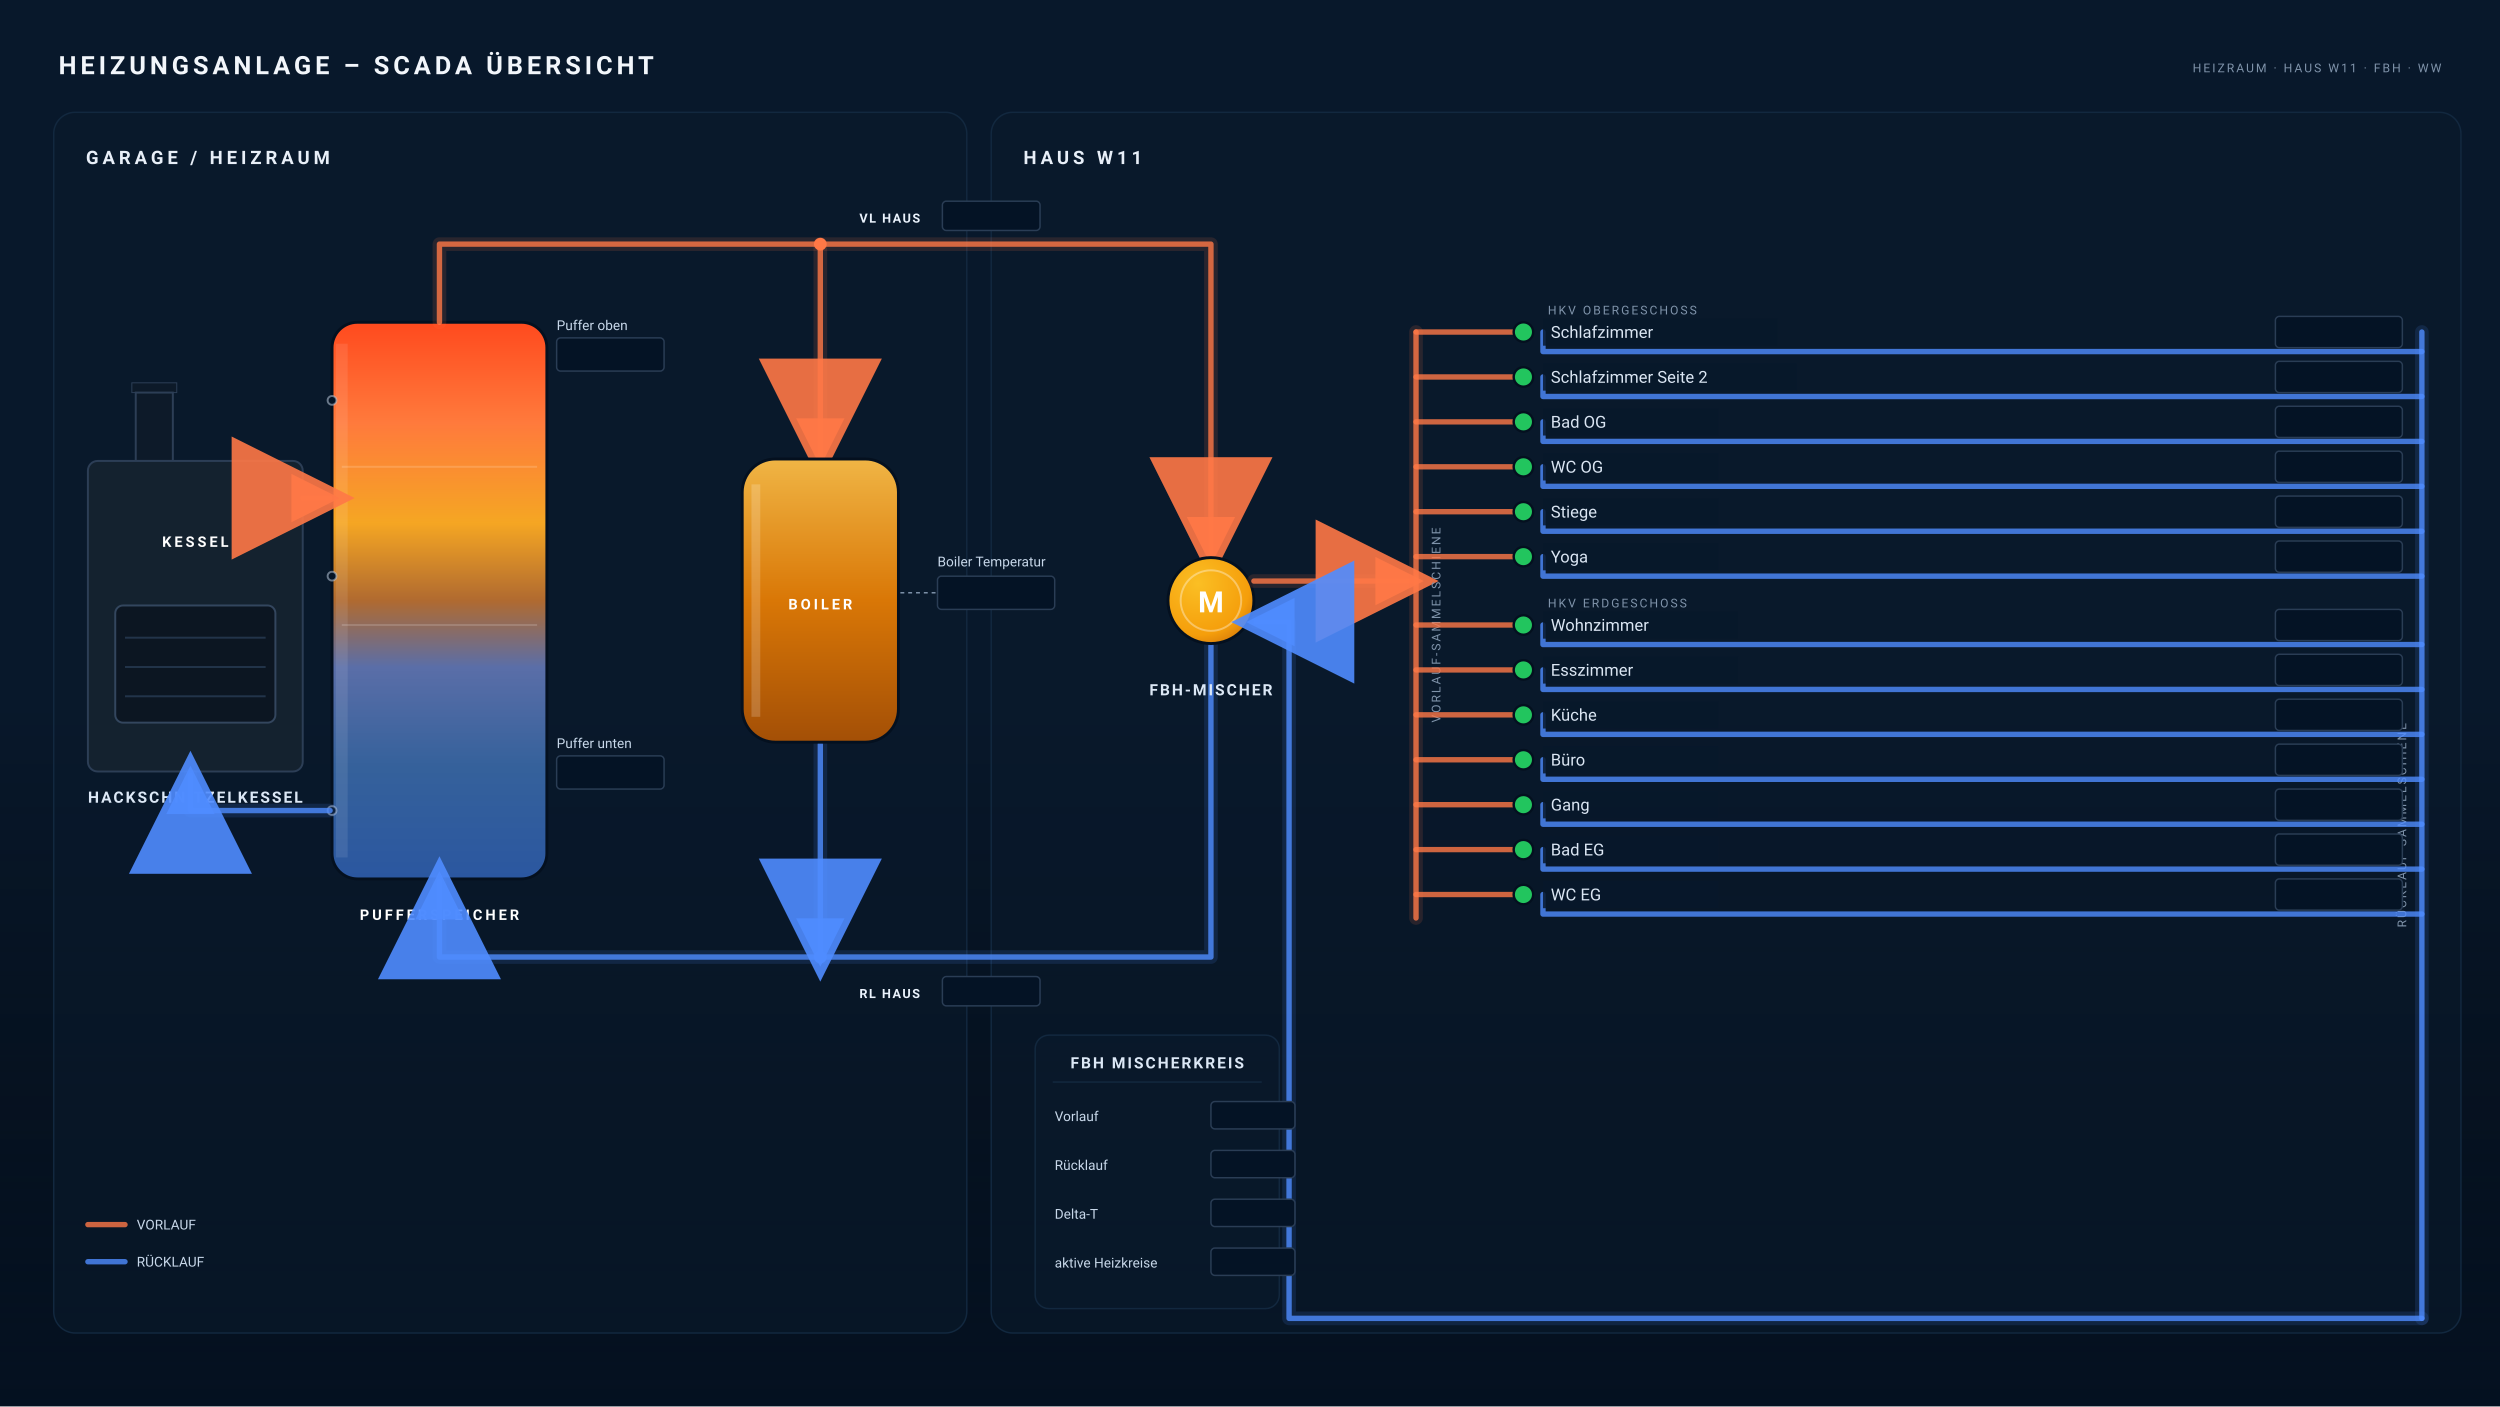
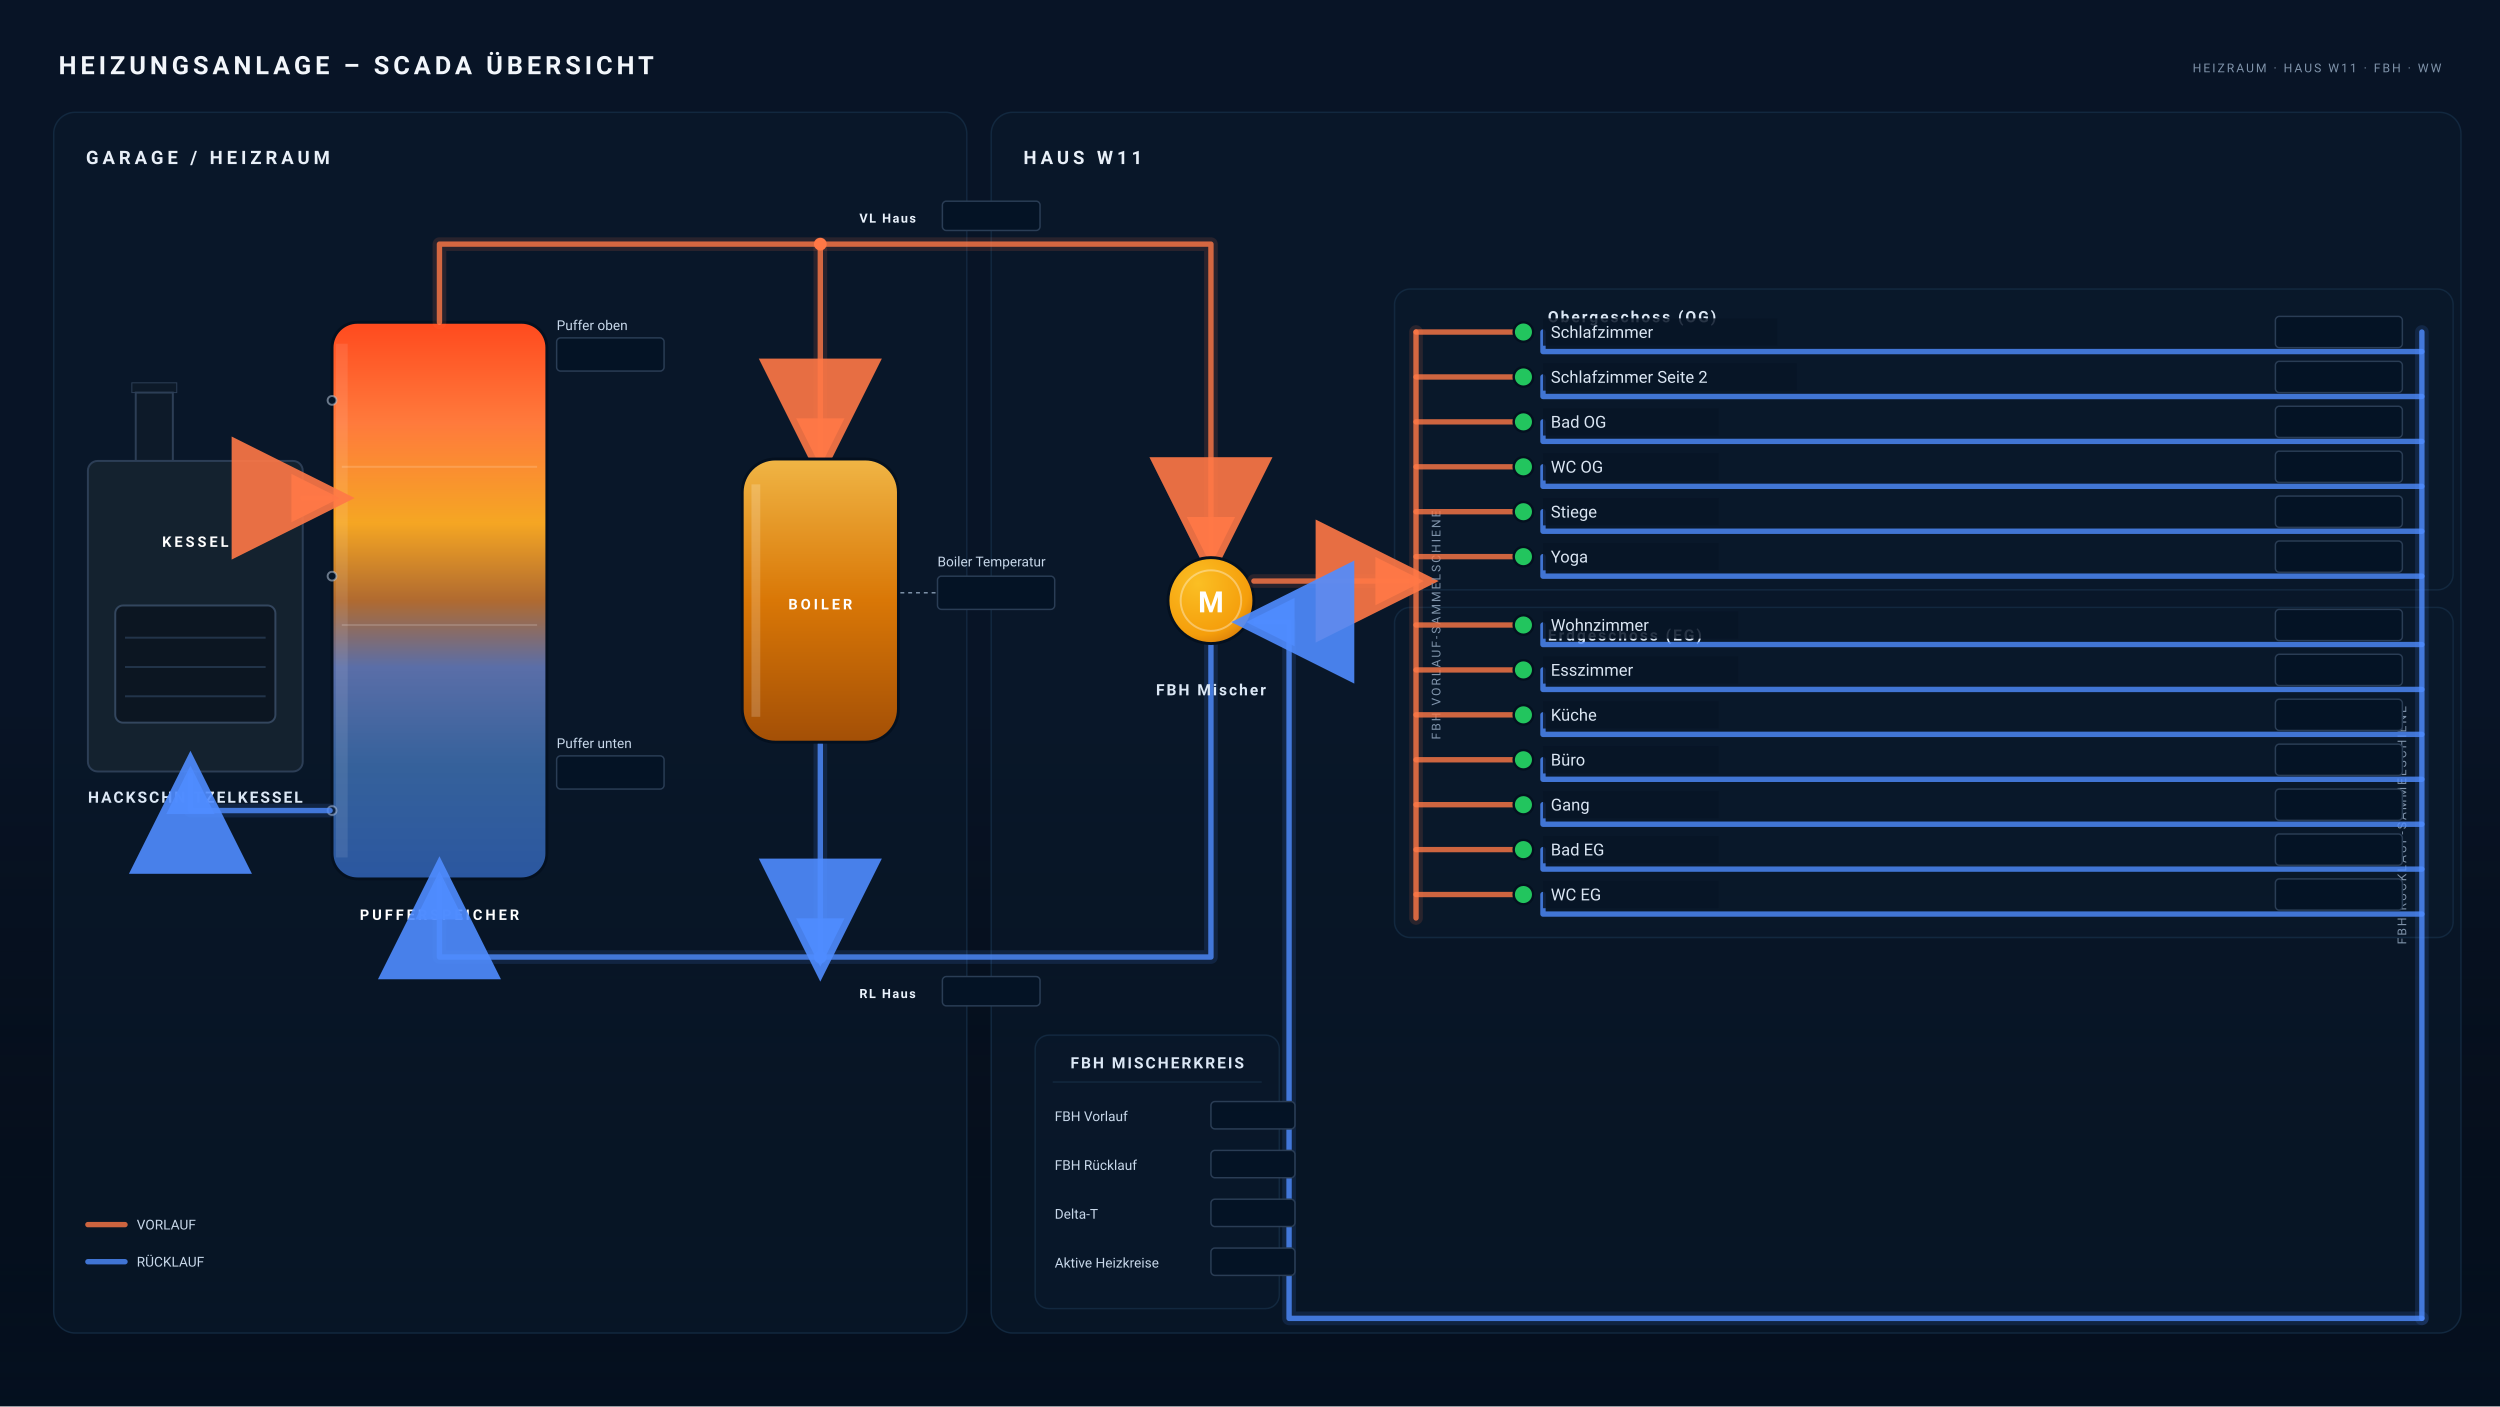
<svg xmlns="http://www.w3.org/2000/svg" viewBox="0 0 2560 1440" width="2560" height="1440" font-family="Segoe UI, Roboto, Helvetica, Arial, sans-serif">
  <defs>
    <linearGradient id="pufferGrad" x1="0" y1="0" x2="0" y2="1">
      <stop offset="0" stop-color="#ff4a1e" />
      <stop offset="0.18" stop-color="#ff7a3c" />
      <stop offset="0.36" stop-color="#f5a623" />
      <stop offset="0.5" stop-color="#b06a30" />
      <stop offset="0.62" stop-color="#5a6ea8" />
      <stop offset="0.8" stop-color="#35619b" />
      <stop offset="1" stop-color="#2b57a0" />
    </linearGradient>
    <linearGradient id="boilerGrad" x1="0" y1="0" x2="0" y2="1">
      <stop offset="0" stop-color="#f0b545" />
      <stop offset="0.5" stop-color="#d97706" />
      <stop offset="1" stop-color="#a34f06" />
    </linearGradient>
    <radialGradient id="mixerGrad" cx="0.35" cy="0.3" r="1">
      <stop offset="0" stop-color="#fbbf24" />
      <stop offset="0.6" stop-color="#f59e0b" />
      <stop offset="1" stop-color="#b45309" />
    </radialGradient>
    <linearGradient id="vignette" x1="0" y1="0" x2="0" y2="1">
      <stop offset="0.5" stop-color="#000000" stop-opacity="0" />
      <stop offset="1" stop-color="#030e1c" stop-opacity="0.7" />
    </linearGradient>
    <marker id="aVl" viewBox="0 0 10 10" refX="8" refY="5" markerWidth="9" markerHeight="9" orient="auto">
      <path d="M0 0L10 5L0 10z" fill="#ff7846" fill-opacity="0.9" />
    </marker>
    <marker id="aRl" viewBox="0 0 10 10" refX="8" refY="5" markerWidth="9" markerHeight="9" orient="auto">
      <path d="M0 0L10 5L0 10z" fill="#4f8cff" fill-opacity="0.9" />
    </marker>
    <style>
      .pg{stroke-width:14;fill:none;stroke-opacity:0.13;stroke-linecap:round;stroke-linejoin:round}
      .pc{stroke-width:5.5;fill:none;stroke-opacity:0.8;stroke-linecap:round;stroke-linejoin:round}
      .vl{stroke:#ff7846}
      .rl{stroke:#4f8cff}
      .pan{fill:#0a1a2c;fill-opacity:0.55;stroke:#12283f;stroke-width:1.5}
      .field{fill:#041325;stroke:#2a3d55;stroke-width:1.5}
      .t-title{font-size:26px;font-weight:700;fill:#f2f6fb;letter-spacing:4px}
      .t-pan{font-size:19px;font-weight:700;fill:#e8eff8;letter-spacing:4px}
      .t-hdr{font-size:16px;font-weight:700;fill:#dce8f6;letter-spacing:2px}
      .t-row{font-size:17px;fill:#dbe6f3}
      .t-lbl{font-size:14px;fill:#c8d8ea}
      .t-tag{font-size:13px;font-weight:700;fill:#eaf2fc;letter-spacing:1.5px}
      .t-sm{font-size:12.5px;fill:#7f93aa;letter-spacing:2px}
      .t-cy{font-size:15px;font-weight:700;fill:#ffffff;letter-spacing:3px}
    </style>
  </defs>
-   <rect width="2560" height="1440" fill="#08182b" />
+   <rect width="2560" height="1440" fill="#081426" />
  <rect width="2560" height="1440" fill="url(#vignette)" />
  <text x="60" y="76" class="t-title">HEIZUNGSANLAGE – SCADA ÜBERSICHT</text>
  <text x="2500" y="74" text-anchor="end" class="t-sm">HEIZRAUM · HAUS W11 · FBH · WW</text>
  <rect x="55" y="115" width="935" height="1250" class="pan" rx="22" />
  <text x="88" y="168" class="t-pan">GARAGE / HEIZRAUM</text>
  <rect x="1015" y="115" width="1505" height="1250" class="pan" rx="22" />
  <text x="1048" y="168" class="t-pan">HAUS W11</text>
  <rect x="135" y="392" width="46" height="10" fill="#0d1a29" stroke="#2c3e56" />
  <rect x="139" y="402" width="38" height="70" fill="#0d1a29" stroke="#2c3e56" stroke-width="2" />
  <rect x="90" y="472" width="220" height="318" rx="10" fill="#14222f" stroke="#2c3e56" stroke-width="2" />
  <rect x="118" y="620" width="164" height="120" rx="8" fill="#0c1622" stroke="#33465e" stroke-width="2" />
  <line x1="128" y1="653" x2="272" y2="653" stroke="#22344a" stroke-width="2" />
  <line x1="128" y1="683" x2="272" y2="683" stroke="#22344a" stroke-width="2" />
  <line x1="128" y1="713" x2="272" y2="713" stroke="#22344a" stroke-width="2" />
  <text x="200" y="560" text-anchor="middle" class="t-cy">KESSEL</text>
  <text x="200" y="822" text-anchor="middle" class="t-hdr">HACKSCHNITZELKESSEL</text>
  <rect x="340" y="330" width="220" height="570" rx="26" fill="url(#pufferGrad)" stroke="#04101f" stroke-width="3" />
  <line x1="350" y1="352" x2="350" y2="878" stroke="#ffffff" stroke-opacity="0.09" stroke-width="12" />
  <line x1="350" y1="478" x2="550" y2="478" stroke="#ffffff" stroke-opacity="0.16" stroke-width="2" />
  <line x1="350" y1="640" x2="550" y2="640" stroke="#ffffff" stroke-opacity="0.16" stroke-width="2" />
  <circle cx="340" cy="410" r="4.5" fill="#041325" stroke="#b9c8da" stroke-opacity="0.55" stroke-width="2" />
  <circle cx="340" cy="590" r="4.5" fill="#041325" stroke="#b9c8da" stroke-opacity="0.55" stroke-width="2" />
  <circle cx="340" cy="830" r="4.5" fill="#041325" stroke="#b9c8da" stroke-opacity="0.55" stroke-width="2" />
  <text x="450" y="942" text-anchor="middle" class="t-cy">PUFFERSPEICHER</text>
  <text x="570" y="338" class="t-lbl">Puffer oben</text>
  <rect x="570" y="346" width="110" height="34" class="field" rx="4" />
  <text x="570" y="766" class="t-lbl">Puffer unten</text>
  <rect x="570" y="774" width="110" height="34" class="field" rx="4" />
  <path class="pg vl" d="M310 510 H338" marker-end="url(#aVl)" />
  <path class="pc vl" d="M310 510 H338" marker-end="url(#aVl)" />
  <path class="pg rl" d="M338 830 H195 V794" marker-end="url(#aRl)" />
  <path class="pc rl" d="M338 830 H195 V794" marker-end="url(#aRl)" />
  <path class="pg vl" d="M450 330 V250 H1240 V569" marker-end="url(#aVl)" />
  <path class="pc vl" d="M450 330 V250 H1240 V569" marker-end="url(#aVl)" />
  <path class="pg rl" d="M1240 661 V980 H450 V902" marker-end="url(#aRl)" />
  <path class="pc rl" d="M1240 661 V980 H450 V902" marker-end="url(#aRl)" />
  <path class="pg vl" d="M840 250 V468" marker-end="url(#aVl)" />
  <path class="pc vl" d="M840 250 V468" marker-end="url(#aVl)" />
  <circle cx="840" cy="250" r="6.5" fill="#ff7846" />
  <path class="pg rl" d="M840 762 V980" marker-end="url(#aRl)" />
  <path class="pc rl" d="M840 762 V980" marker-end="url(#aRl)" />
  <circle cx="840" cy="980" r="6.5" fill="#4f8cff" />
  <rect x="760" y="470" width="160" height="290" rx="34" fill="url(#boilerGrad)" stroke="#04101f" stroke-width="3" />
  <line x1="774" y1="496" x2="774" y2="734" stroke="#ffffff" stroke-opacity="0.18" stroke-width="9" />
  <text x="840" y="624" text-anchor="middle" class="t-cy">BOILER</text>
  <text x="960" y="580" class="t-lbl">Boiler Temperatur</text>
  <rect x="960" y="590" width="120" height="34" class="field" rx="4" />
  <line x1="922" y1="607" x2="958" y2="607" stroke="#7f93aa" stroke-width="1.5" stroke-dasharray="4 4" />
-   <text x="880" y="228" class="t-tag">VL HAUS</text>
+   <text x="880" y="228" class="t-tag">VL Haus</text>
  <rect x="965" y="206" width="100" height="30" class="field" rx="4" />
-   <text x="880" y="1022" class="t-tag">RL HAUS</text>
+   <text x="880" y="1022" class="t-tag">RL Haus</text>
  <rect x="965" y="1000" width="100" height="30" class="field" rx="4" />
  <circle cx="1240" cy="615" r="44" fill="url(#mixerGrad)" stroke="#04101f" stroke-width="3" />
  <circle cx="1240" cy="615" r="31" fill="none" stroke="#ffffff" stroke-opacity="0.35" stroke-width="2" />
  <text x="1240" y="627" text-anchor="middle" font-size="30" font-weight="700" fill="#ffffff">M</text>
-   <text x="1240" y="712" text-anchor="middle" class="t-hdr" letter-spacing="2">FBH-MISCHER</text>
+   <text x="1240" y="712" text-anchor="middle" class="t-hdr" letter-spacing="2">FBH Mischer</text>
+   <rect x="1428" y="622" width="1084" height="338" class="pan" rx="16" />
+   <rect x="1428" y="296" width="1084" height="308" class="pan" rx="16" />
  <path class="pg vl" d="M1284 595 H1448" marker-end="url(#aVl)" />
  <path class="pc vl" d="M1284 595 H1448" marker-end="url(#aVl)" />
  <path class="pg rl" d="M2480 1350 H1320 V637 H1286" marker-end="url(#aRl)" />
  <path class="pc rl" d="M2480 1350 H1320 V637 H1286" marker-end="url(#aRl)" />
  <path class="pg vl" d="M1450 340 V940" />
  <path class="pc vl" d="M1450 340 V940" />
-   <text transform="rotate(-90 1471 640)" x="1471" y="644" text-anchor="middle" class="t-sm">VORLAUF-SAMMELSCHIENE</text>
+   <text transform="rotate(-90 1471 640)" x="1471" y="644" text-anchor="middle" class="t-sm">FBH VORLAUF-SAMMELSCHIENE</text>
  <path class="pg rl" d="M2480 340 V1350" />
  <path class="pc rl" d="M2480 340 V1350" />
-   <text transform="rotate(-90 2460 845)" x="2460" y="849" text-anchor="middle" class="t-sm">RÜCKLAUF-SAMMELSCHIENE</text>
+   <text transform="rotate(-90 2460 845)" x="2460" y="849" text-anchor="middle" class="t-sm">FBH RÜCKLAUF-SAMMELSCHIENE</text>
  <rect x="1060" y="1060" width="250" height="280" class="pan" rx="14" />
  <text x="1185" y="1094" text-anchor="middle" class="t-hdr">FBH MISCHERKREIS</text>
  <line x1="1078" y1="1108" x2="1292" y2="1108" stroke="#12283f" stroke-width="1.5" />
-   <text x="1080" y="1148" class="t-lbl">Vorlauf</text>
+   <text x="1080" y="1148" class="t-lbl">FBH Vorlauf</text>
  <rect x="1240" y="1128" width="86" height="28" class="field" rx="4" />
-   <text x="1080" y="1198" class="t-lbl">Rücklauf</text>
+   <text x="1080" y="1198" class="t-lbl">FBH Rücklauf</text>
  <rect x="1240" y="1178" width="86" height="28" class="field" rx="4" />
  <text x="1080" y="1248" class="t-lbl">Delta-T</text>
  <rect x="1240" y="1228" width="86" height="28" class="field" rx="4" />
-   <text x="1080" y="1298" class="t-lbl" font-size="12">aktive Heizkreise</text>
+   <text x="1080" y="1298" class="t-lbl" font-size="12">Aktive Heizkreise</text>
  <rect x="1240" y="1278" width="86" height="28" class="field" rx="4" />
-   <text x="1585" y="322" class="t-sm" letter-spacing="3">HKV OBERGESCHOSS</text>
+   <text x="1585" y="330" class="t-hdr">Obergeschoss (OG)</text>
  <g>
    <path class="pc vl" d="M1450 340 H1549" />
    <path class="pc rl" d="M1580 340 V360 H2480" />
    <circle cx="1560" cy="340" r="10" fill="#22c55e" stroke="#04101f" stroke-width="2.5" />
-     <rect x="1580" y="326" width="240" height="28" fill="#08182b" fill-opacity="0.85" />
+     <rect x="1580" y="326" width="240" height="28" fill="#081426" fill-opacity="0.85" />
    <text x="1588" y="346" class="t-row">Schlafzimmer</text>
    <rect x="2330" y="324" width="130" height="32" class="field" rx="4" />
    <path class="pc vl" d="M1450 386 H1549" />
    <path class="pc rl" d="M1580 386 V406 H2480" />
    <circle cx="1560" cy="386" r="10" fill="#22c55e" stroke="#04101f" stroke-width="2.5" />
-     <rect x="1580" y="372" width="260" height="28" fill="#08182b" fill-opacity="0.85" />
+     <rect x="1580" y="372" width="260" height="28" fill="#081426" fill-opacity="0.85" />
    <text x="1588" y="392" class="t-row">Schlafzimmer Seite 2</text>
    <rect x="2330" y="370" width="130" height="32" class="field" rx="4" />
    <path class="pc vl" d="M1450 432 H1549" />
    <path class="pc rl" d="M1580 432 V452 H2480" />
    <circle cx="1560" cy="432" r="10" fill="#22c55e" stroke="#04101f" stroke-width="2.5" />
-     <rect x="1580" y="418" width="180" height="28" fill="#08182b" fill-opacity="0.85" />
+     <rect x="1580" y="418" width="180" height="28" fill="#081426" fill-opacity="0.85" />
    <text x="1588" y="438" class="t-row">Bad OG</text>
    <rect x="2330" y="416" width="130" height="32" class="field" rx="4" />
    <path class="pc vl" d="M1450 478 H1549" />
    <path class="pc rl" d="M1580 478 V498 H2480" />
    <circle cx="1560" cy="478" r="10" fill="#22c55e" stroke="#04101f" stroke-width="2.5" />
-     <rect x="1580" y="464" width="180" height="28" fill="#08182b" fill-opacity="0.85" />
+     <rect x="1580" y="464" width="180" height="28" fill="#081426" fill-opacity="0.85" />
    <text x="1588" y="484" class="t-row">WC OG</text>
    <rect x="2330" y="462" width="130" height="32" class="field" rx="4" />
    <path class="pc vl" d="M1450 524 H1549" />
    <path class="pc rl" d="M1580 524 V544 H2480" />
    <circle cx="1560" cy="524" r="10" fill="#22c55e" stroke="#04101f" stroke-width="2.5" />
-     <rect x="1580" y="510" width="180" height="28" fill="#08182b" fill-opacity="0.85" />
+     <rect x="1580" y="510" width="180" height="28" fill="#081426" fill-opacity="0.85" />
    <text x="1588" y="530" class="t-row">Stiege</text>
    <rect x="2330" y="508" width="130" height="32" class="field" rx="4" />
    <path class="pc vl" d="M1450 570 H1549" />
    <path class="pc rl" d="M1580 570 V590 H2480" />
    <circle cx="1560" cy="570" r="10" fill="#22c55e" stroke="#04101f" stroke-width="2.5" />
-     <rect x="1580" y="556" width="180" height="28" fill="#08182b" fill-opacity="0.85" />
+     <rect x="1580" y="556" width="180" height="28" fill="#081426" fill-opacity="0.85" />
    <text x="1588" y="576" class="t-row">Yoga</text>
    <rect x="2330" y="554" width="130" height="32" class="field" rx="4" />
  </g>
-   <text x="1585" y="622" class="t-sm" letter-spacing="3">HKV ERDGESCHOSS</text>
+   <text x="1585" y="656" class="t-hdr">Erdgeschoss (EG)</text>
  <g>
    <path class="pc vl" d="M1450 640 H1549" />
    <path class="pc rl" d="M1580 640 V660 H2480" />
    <circle cx="1560" cy="640" r="10" fill="#22c55e" stroke="#04101f" stroke-width="2.5" />
-     <rect x="1580" y="626" width="200" height="28" fill="#08182b" fill-opacity="0.85" />
+     <rect x="1580" y="626" width="200" height="28" fill="#081426" fill-opacity="0.85" />
    <text x="1588" y="646" class="t-row">Wohnzimmer</text>
    <rect x="2330" y="624" width="130" height="32" class="field" rx="4" />
    <path class="pc vl" d="M1450 686 H1549" />
    <path class="pc rl" d="M1580 686 V706 H2480" />
    <circle cx="1560" cy="686" r="10" fill="#22c55e" stroke="#04101f" stroke-width="2.5" />
-     <rect x="1580" y="672" width="200" height="28" fill="#08182b" fill-opacity="0.85" />
+     <rect x="1580" y="672" width="200" height="28" fill="#081426" fill-opacity="0.85" />
    <text x="1588" y="692" class="t-row">Esszimmer</text>
    <rect x="2330" y="670" width="130" height="32" class="field" rx="4" />
    <path class="pc vl" d="M1450 732 H1549" />
    <path class="pc rl" d="M1580 732 V752 H2480" />
    <circle cx="1560" cy="732" r="10" fill="#22c55e" stroke="#04101f" stroke-width="2.5" />
-     <rect x="1580" y="718" width="180" height="28" fill="#08182b" fill-opacity="0.85" />
+     <rect x="1580" y="718" width="180" height="28" fill="#081426" fill-opacity="0.85" />
    <text x="1588" y="738" class="t-row">Küche</text>
    <rect x="2330" y="716" width="130" height="32" class="field" rx="4" />
    <path class="pc vl" d="M1450 778 H1549" />
    <path class="pc rl" d="M1580 778 V798 H2480" />
    <circle cx="1560" cy="778" r="10" fill="#22c55e" stroke="#04101f" stroke-width="2.5" />
-     <rect x="1580" y="764" width="180" height="28" fill="#08182b" fill-opacity="0.85" />
+     <rect x="1580" y="764" width="180" height="28" fill="#081426" fill-opacity="0.85" />
    <text x="1588" y="784" class="t-row">Büro</text>
    <rect x="2330" y="762" width="130" height="32" class="field" rx="4" />
    <path class="pc vl" d="M1450 824 H1549" />
    <path class="pc rl" d="M1580 824 V844 H2480" />
    <circle cx="1560" cy="824" r="10" fill="#22c55e" stroke="#04101f" stroke-width="2.5" />
-     <rect x="1580" y="810" width="180" height="28" fill="#08182b" fill-opacity="0.85" />
+     <rect x="1580" y="810" width="180" height="28" fill="#081426" fill-opacity="0.85" />
    <text x="1588" y="830" class="t-row">Gang</text>
    <rect x="2330" y="808" width="130" height="32" class="field" rx="4" />
    <path class="pc vl" d="M1450 870 H1549" />
    <path class="pc rl" d="M1580 870 V890 H2480" />
    <circle cx="1560" cy="870" r="10" fill="#22c55e" stroke="#04101f" stroke-width="2.5" />
-     <rect x="1580" y="856" width="180" height="28" fill="#08182b" fill-opacity="0.85" />
+     <rect x="1580" y="856" width="180" height="28" fill="#081426" fill-opacity="0.85" />
    <text x="1588" y="876" class="t-row">Bad EG</text>
    <rect x="2330" y="854" width="130" height="32" class="field" rx="4" />
    <path class="pc vl" d="M1450 916 H1549" />
    <path class="pc rl" d="M1580 916 V936 H2480" />
    <circle cx="1560" cy="916" r="10" fill="#22c55e" stroke="#04101f" stroke-width="2.5" />
-     <rect x="1580" y="902" width="180" height="28" fill="#08182b" fill-opacity="0.85" />
+     <rect x="1580" y="902" width="180" height="28" fill="#081426" fill-opacity="0.85" />
    <text x="1588" y="922" class="t-row">WC EG</text>
    <rect x="2330" y="900" width="130" height="32" class="field" rx="4" />
  </g>
  <g>
    <line x1="90" y1="1254" x2="128" y2="1254" class="pc vl" stroke-opacity="0.8" />
    <text x="140" y="1259" class="t-lbl" font-size="13">VORLAUF</text>
    <line x1="90" y1="1292" x2="128" y2="1292" class="pc rl" stroke-opacity="0.8" />
    <text x="140" y="1297" class="t-lbl" font-size="13">RÜCKLAUF</text>
  </g>
</svg>
